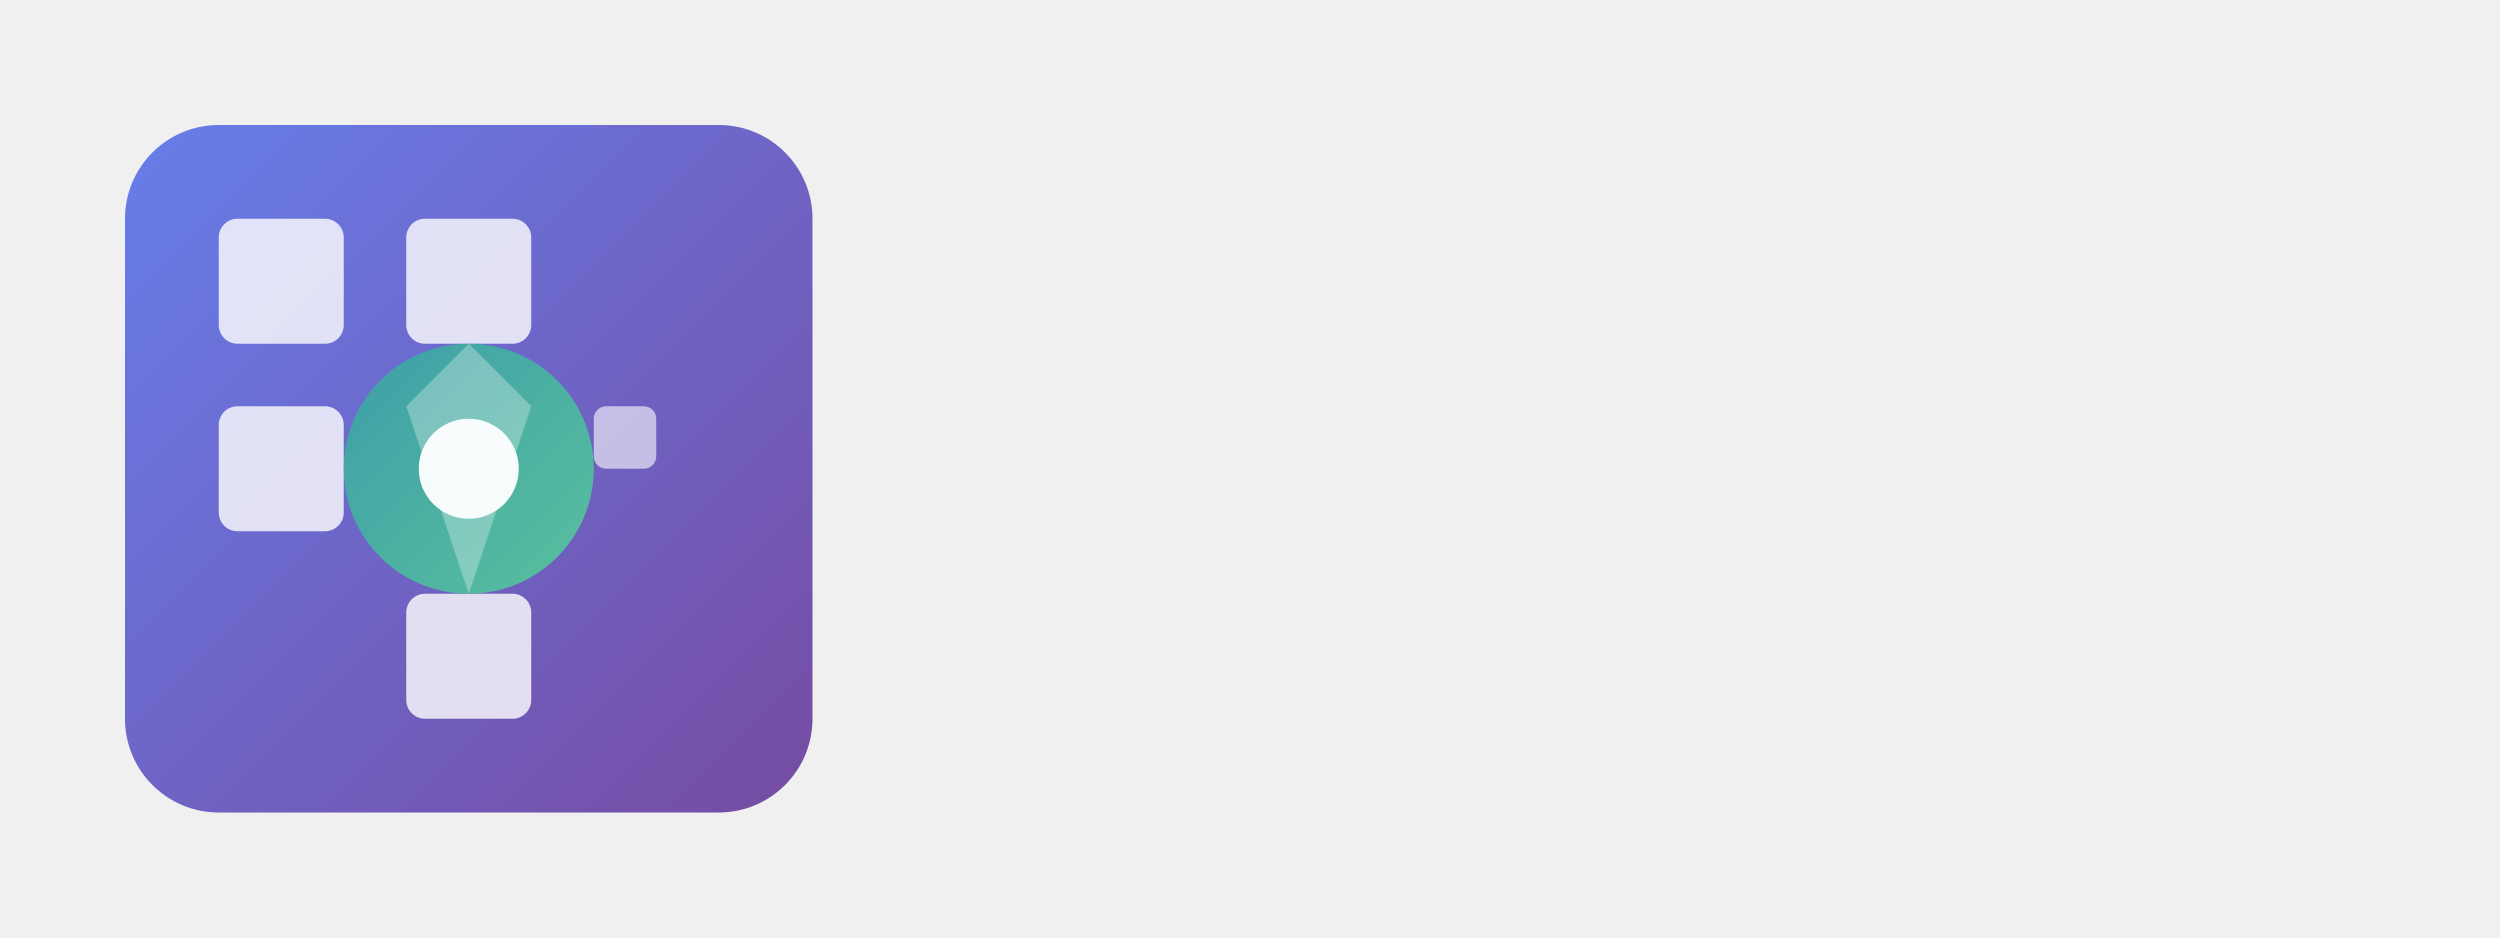
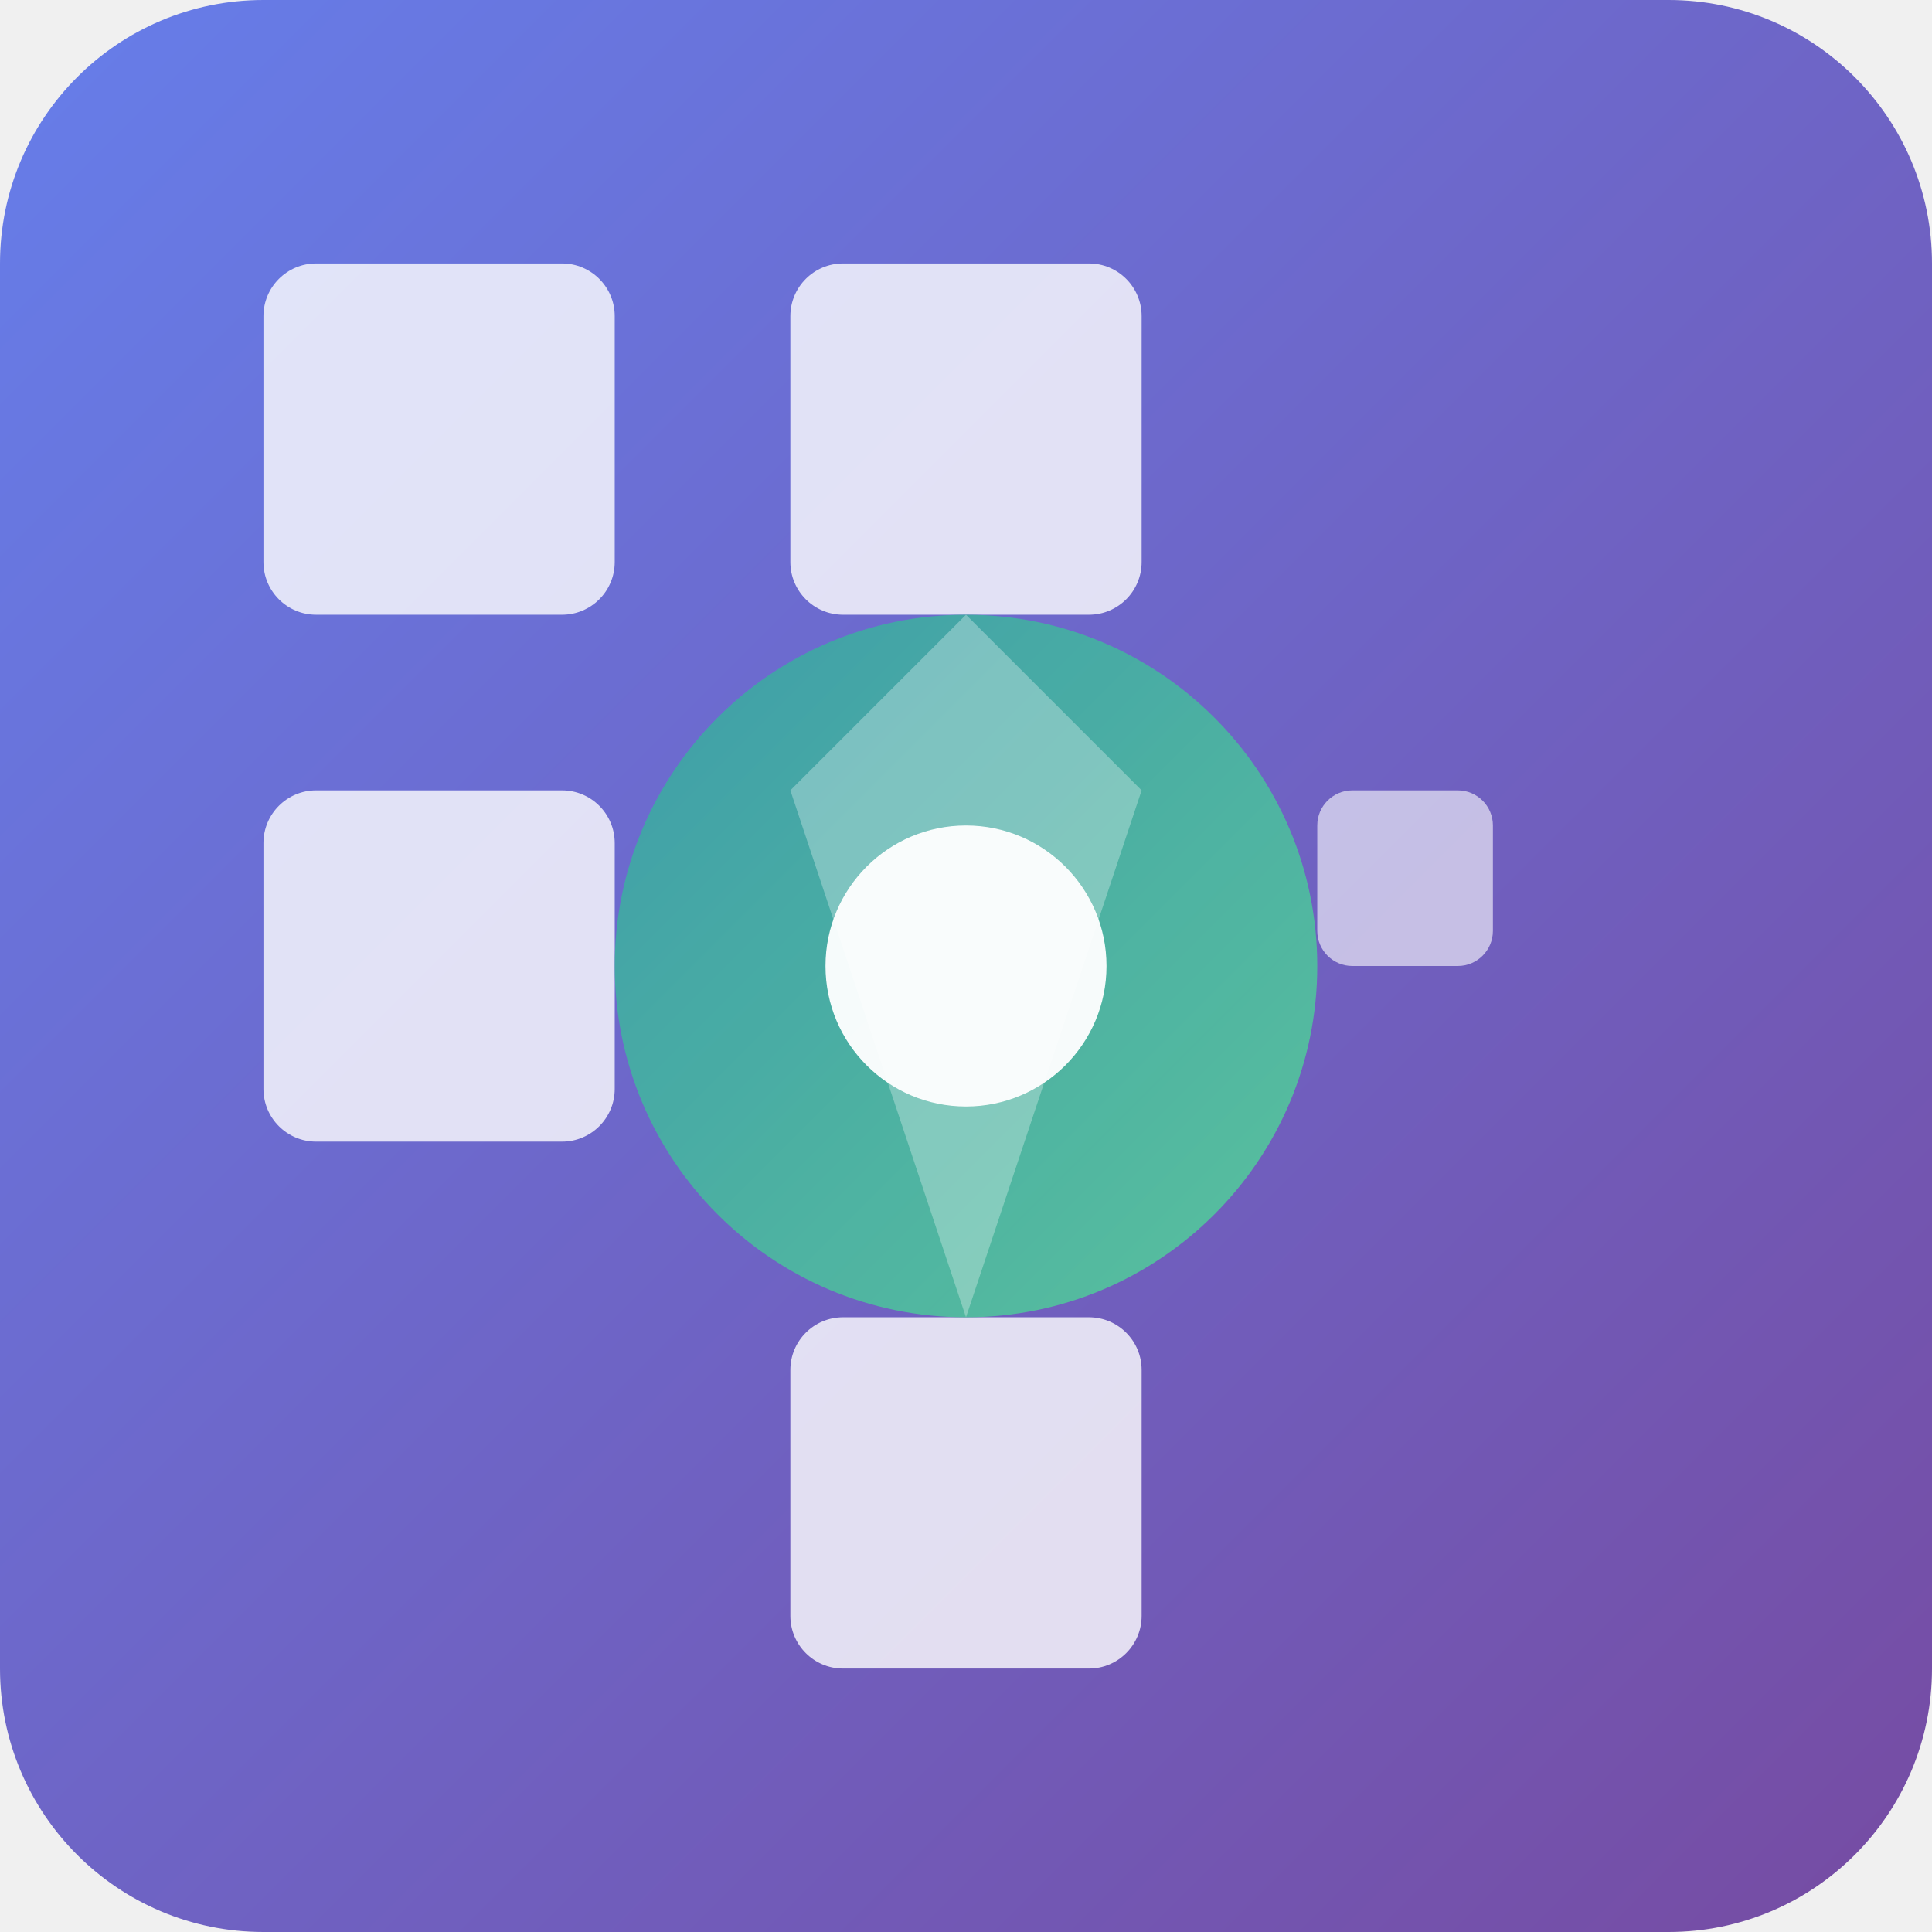
- <svg xmlns="http://www.w3.org/2000/svg" class="logo-svg" viewBox="0 0 400 150" fill="none">
+ <svg xmlns="http://www.w3.org/2000/svg" class="logo-svg" viewBox="20 20 110 110" fill="none">
  <defs>
    <linearGradient id="gradientQR" x1="0%" y1="0%" x2="100%" y2="100%">
      <stop offset="0%" style="stop-color:#667eea;stop-opacity:1" />
      <stop offset="100%" style="stop-color:#764ba2;stop-opacity:1" />
    </linearGradient>
    <linearGradient id="gradientEye" x1="0%" y1="0%" x2="100%" y2="100%">
      <stop offset="0%" style="stop-color:#38a3a5;stop-opacity:1" />
      <stop offset="100%" style="stop-color:#57cc99;stop-opacity:1" />
    </linearGradient>
  </defs>
  <rect x="20" y="20" width="110" height="110" rx="15" fill="url(#gradientQR)" />
  <rect x="35" y="35" width="20" height="20" rx="3" fill="white" opacity="0.8" />
  <rect x="65" y="35" width="20" height="20" rx="3" fill="white" opacity="0.8" />
  <rect x="35" y="65" width="20" height="20" rx="3" fill="white" opacity="0.8" />
  <rect x="95" y="65" width="10" height="10" rx="2" fill="white" opacity="0.6" />
  <rect x="65" y="95" width="20" height="20" rx="3" fill="white" opacity="0.8" />
  <circle cx="75" cy="75" r="20" fill="url(#gradientEye)" opacity="0.9" />
  <circle cx="75" cy="75" r="8" fill="#ffffff" opacity="0.95" />
  <path d="M75 55 L85 65 L75 95 L65 65 Z" fill="white" opacity="0.3" />
</svg>
